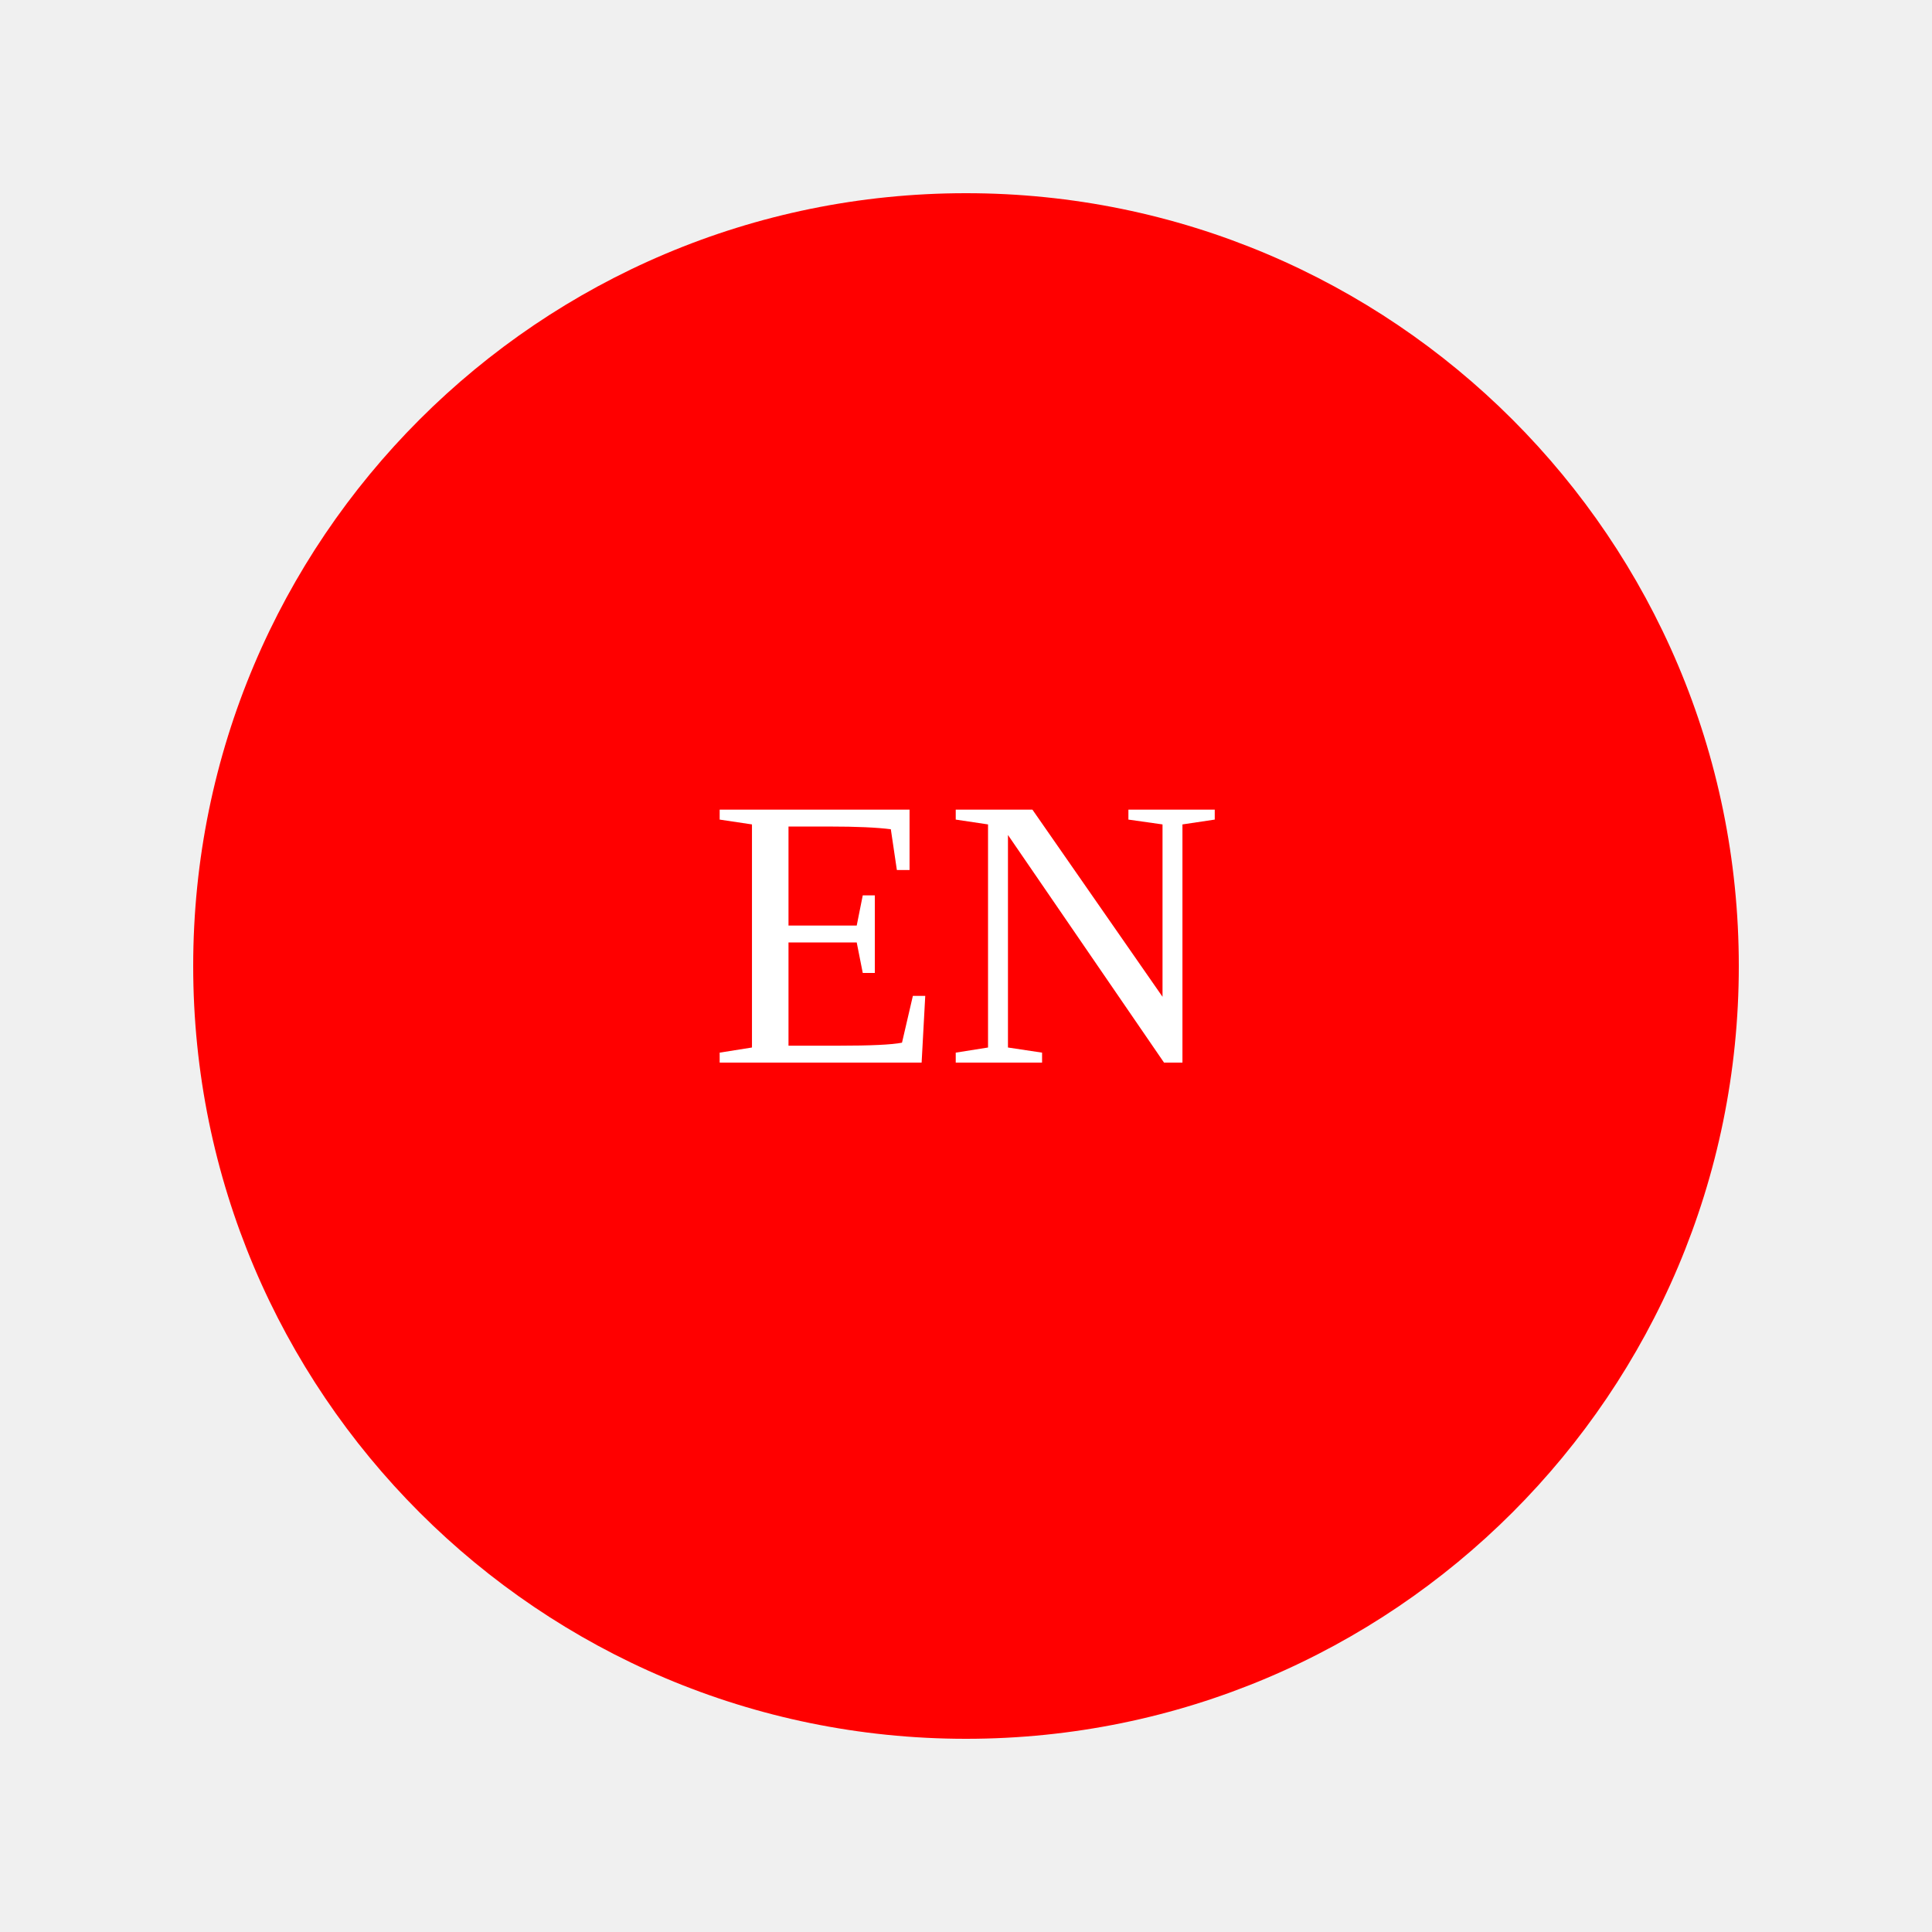
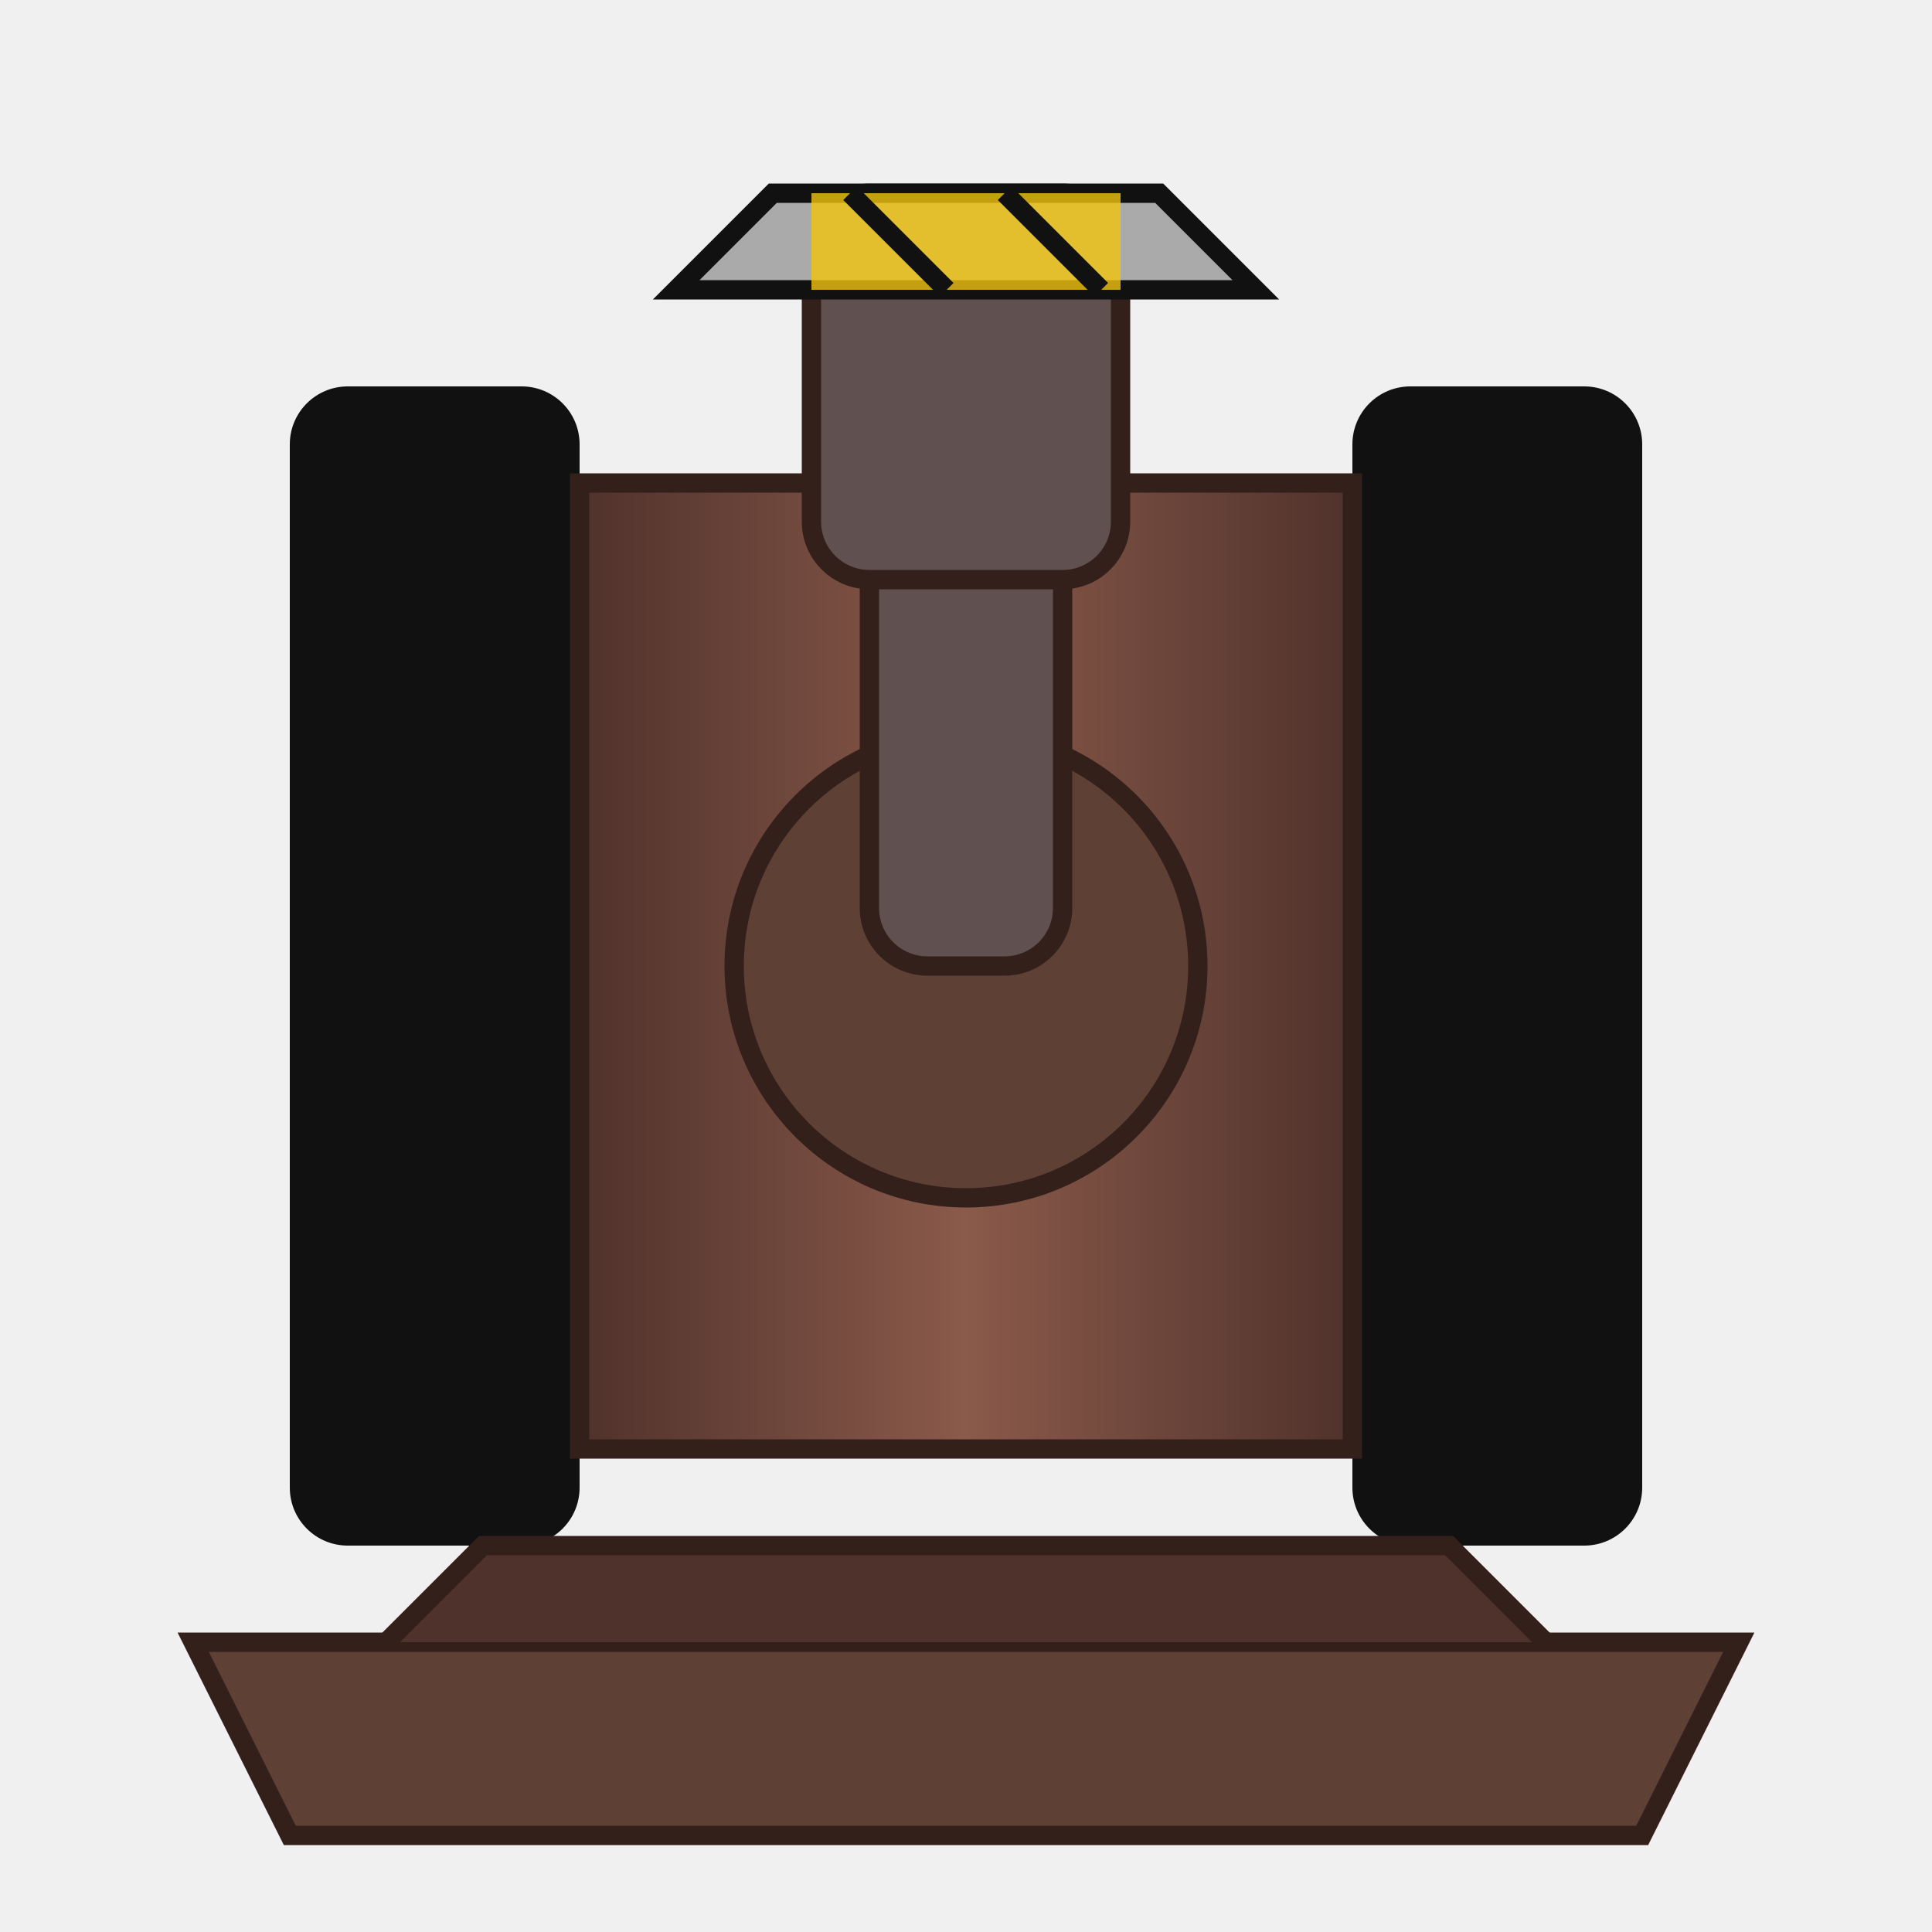
- <svg xmlns="http://www.w3.org/2000/svg" width="100" height="100">
-   <circle cx="50" cy="50" r="40" fill="red" />
-   <text x="50" y="55" font-size="20" text-anchor="middle" fill="white">EN</text>
+ <svg xmlns="http://www.w3.org/2000/svg" viewBox="0 0 100 100">
+   <defs>
+     <linearGradient id="bodyGradRed" x1="0%" y1="0%" x2="100%" y2="0%">
+       <stop offset="0%" stop-color="#50322c" />
+       <stop offset="50%" stop-color="#8a5a4a" />
+       <stop offset="100%" stop-color="#50322c" />
+     </linearGradient>
+   </defs>
+   <g>
+     <rect x="15" y="20" width="15" height="60" rx="3" fill="#111" />
+     <rect x="70" y="20" width="15" height="60" rx="3" fill="#111" />
+     <path d="M10 85 L90 85 L85 95 L15 95 Z" fill="#5e4034" stroke="#34201a" />
+     <path d="M20 85 L25 80 L75 80 L80 85" fill="#50322c" stroke="#34201a" />
+     <rect x="30" y="25" width="40" height="50" fill="url(#bodyGradRed)" stroke="#34201a" />
+     <circle cx="50" cy="50" r="12" fill="#5e4034" stroke="#34201a" />
+     <rect x="45" y="25" width="10" height="25" rx="3" fill="#605050" stroke="#34201a" />
+     <rect x="42" y="10" width="16" height="20" rx="3" fill="#605050" stroke="#34201a" />
+     <path d="M40 10 L60 10 L65 15 L35 15 Z" fill="#aaa" stroke="#111" />
+     <rect x="42" y="10" width="16" height="5" fill="#f1c40f" stroke="none" opacity="0.8" />
+     <path d="M44 10 L49 15 M52 10 L57 15" stroke="#111" stroke-width="1" />
+   </g>
</svg>
